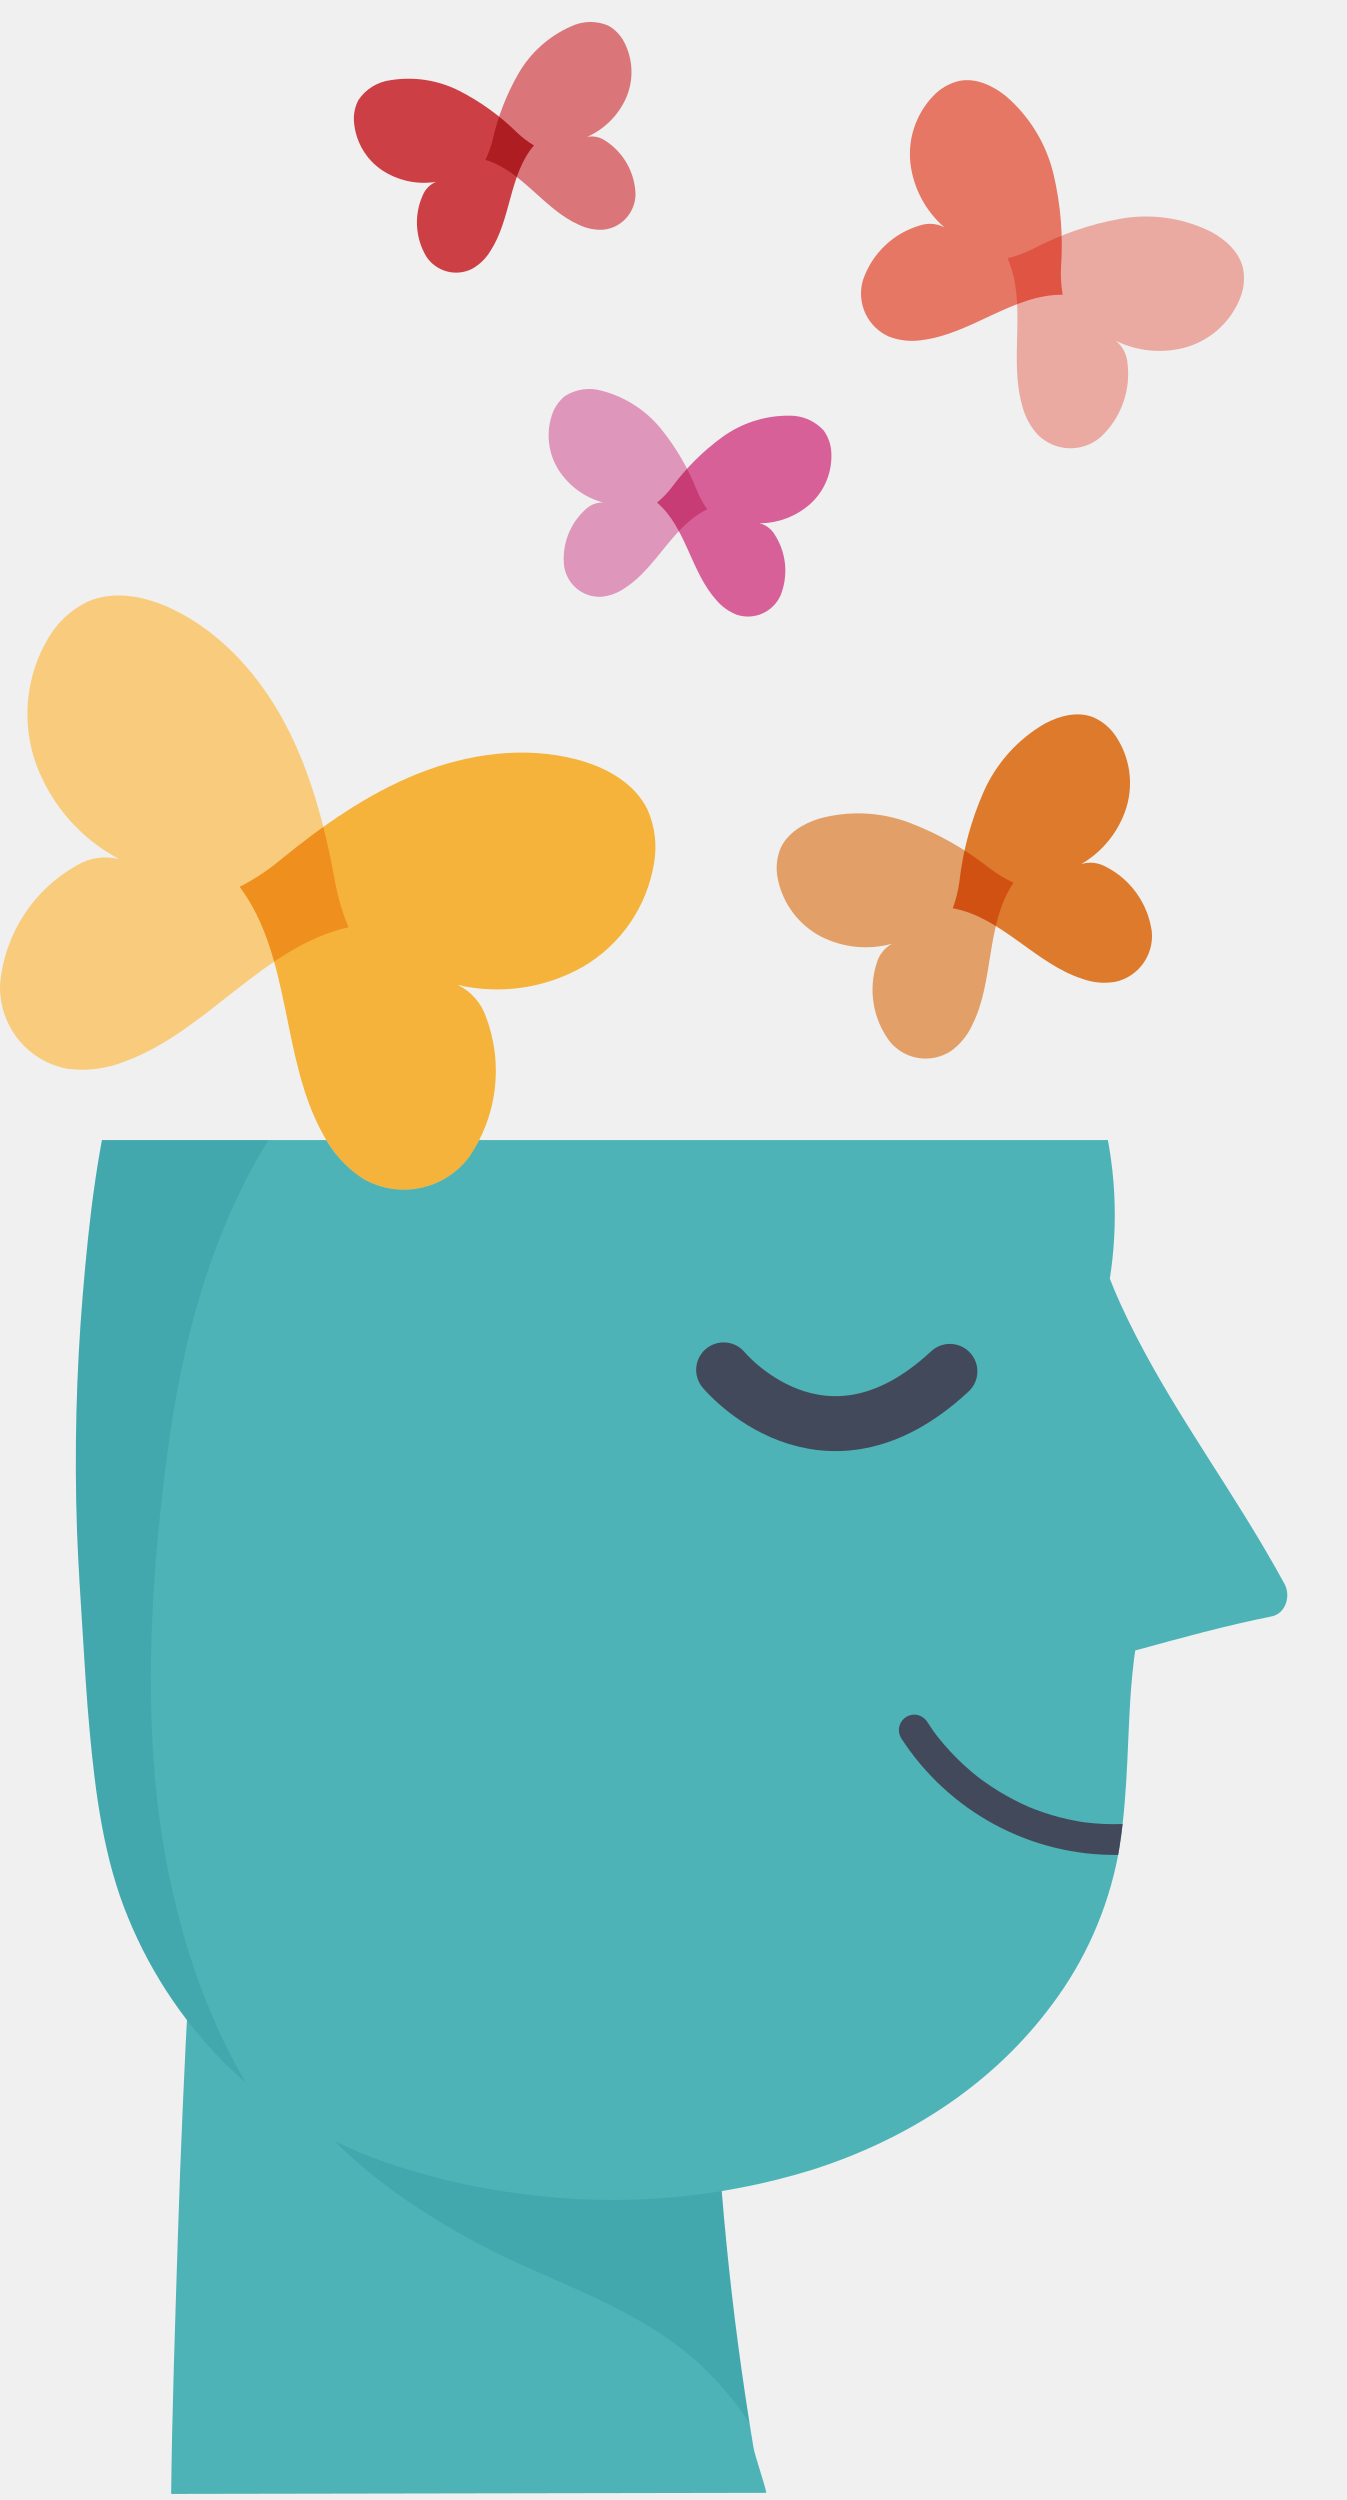
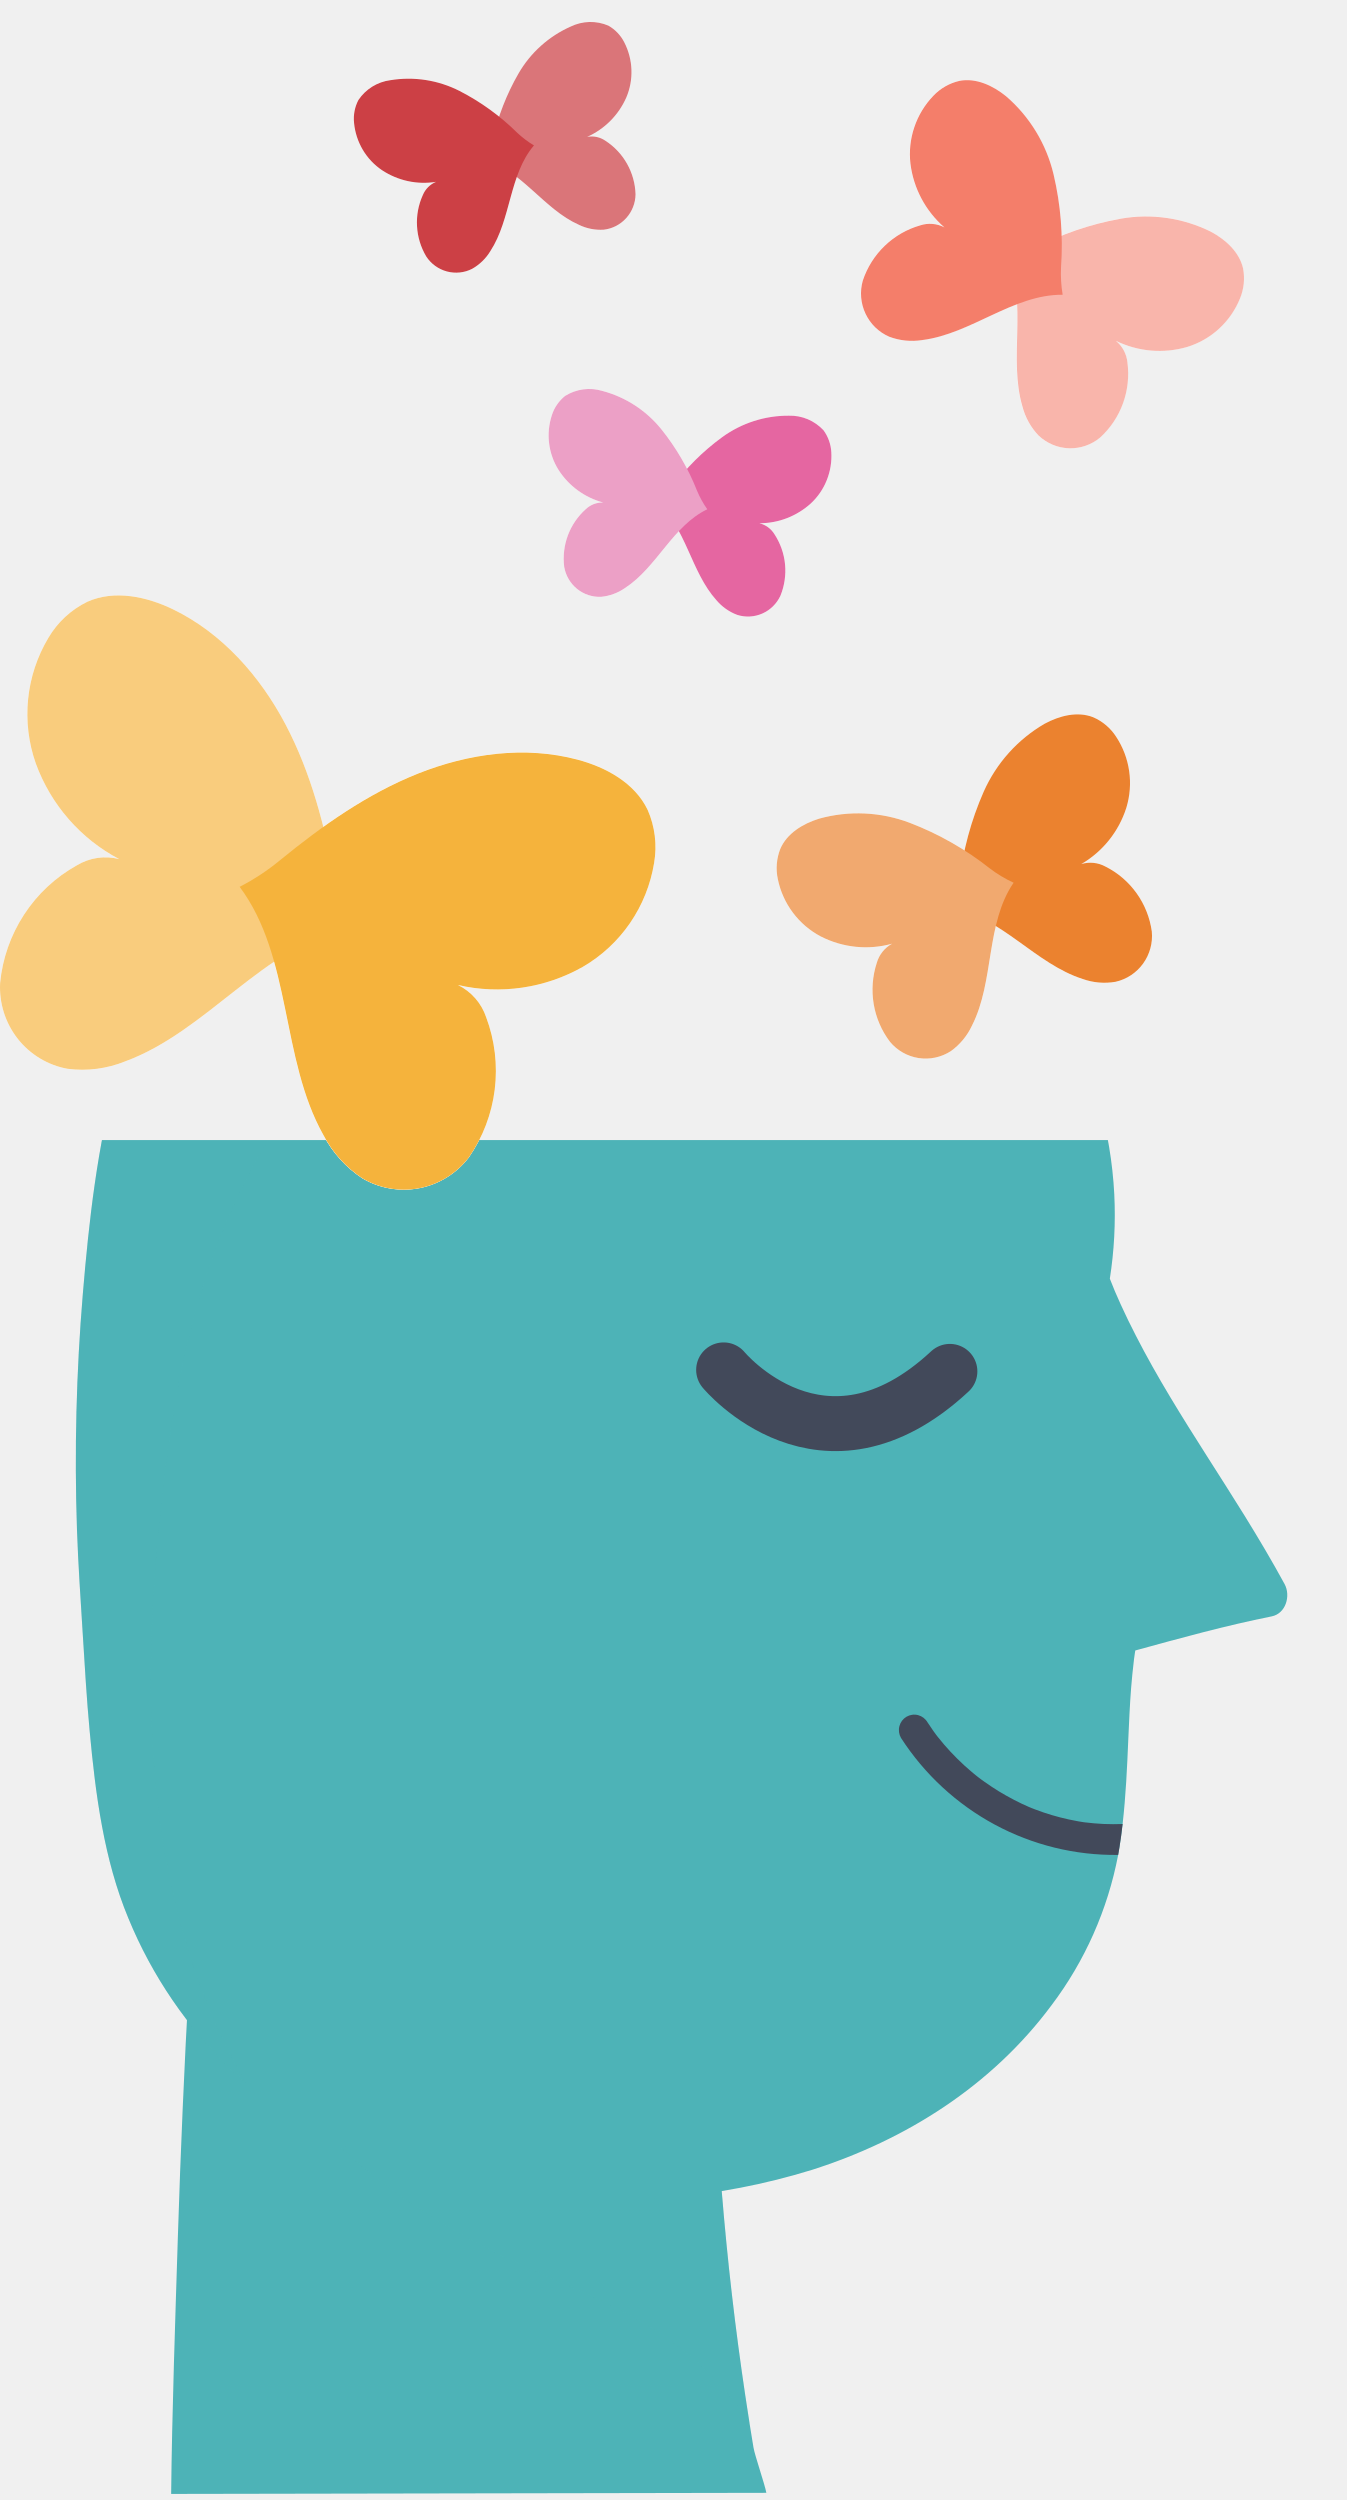
<svg xmlns="http://www.w3.org/2000/svg" width="49" height="91" viewBox="0 0 49 91" fill="none">
  <mask id="mask0" mask-type="alpha" maskUnits="userSpaceOnUse" x="0" y="41" width="49" height="50">
    <rect x="0.137" y="41.498" width="48.863" height="49.301" fill="#C4C4C4" />
  </mask>
  <g mask="url(#mask0)">
    <path d="M6.23 90.779C6.258 87.914 6.385 84.26 6.475 81.397C6.573 78.305 6.707 75.214 6.879 72.125C6.976 70.389 7.084 68.654 7.203 66.92C7.205 66.899 7.21 66.878 7.218 66.858C7.218 66.856 7.218 66.855 7.219 66.853C7.224 66.837 7.23 66.821 7.238 66.806C7.247 66.789 7.258 66.772 7.271 66.757C7.304 66.711 7.353 66.677 7.408 66.663C7.463 66.649 7.521 66.654 7.572 66.678C7.582 66.682 7.59 66.685 7.599 66.69C7.615 66.699 7.631 66.708 7.646 66.717C8.51 67.21 9.374 67.703 10.238 68.197C12.211 69.323 14.184 70.45 16.156 71.577C18.225 72.758 20.294 73.939 22.363 75.12C23.529 75.786 24.695 76.452 25.862 77.118C25.894 77.137 25.93 77.153 25.96 77.174C26.178 77.326 26.122 77.692 26.137 77.932C26.218 79.176 26.32 80.418 26.442 81.659C26.687 84.144 27.015 86.619 27.426 89.085C27.476 89.387 27.842 90.438 27.895 90.739L6.23 90.779Z" fill="#4DB3B7" />
-     <g style="mix-blend-mode:multiply" opacity="0.2">
+     <g style="mix-blend-mode:normal" opacity="0.2">
      <path d="M23.819 84.806C21.735 83.478 19.332 82.736 17.171 81.544C14.932 80.309 12.7 78.775 11.118 76.723C9.634 74.757 8.705 72.423 8.43 69.968C8.338 69.045 8.358 68.115 8.488 67.198C9.071 67.531 9.654 67.864 10.238 68.197C12.211 69.323 14.184 70.45 16.156 71.577C18.225 72.758 20.294 73.939 22.363 75.12C23.529 75.786 24.695 76.452 25.862 77.118C25.894 77.137 25.93 77.153 25.96 77.174C26.178 77.326 26.122 77.692 26.137 77.933C26.218 79.176 26.32 80.418 26.442 81.659C26.658 83.853 26.94 86.039 27.289 88.217C26.395 86.836 25.21 85.671 23.819 84.806Z" fill="#4DB3B7" />
    </g>
    <path d="M46.287 58.837C44.618 59.171 42.968 59.626 41.325 60.077C41.322 60.101 41.317 60.123 41.313 60.146C41.304 60.215 41.292 60.284 41.284 60.353C41.281 60.369 41.28 60.378 41.279 60.385C41.278 60.398 41.275 60.413 41.274 60.432C41.234 60.767 41.2 61.103 41.173 61.44C41.125 62.063 41.097 62.686 41.07 63.31C41.027 64.341 40.98 65.369 40.863 66.394C40.831 66.68 40.792 66.965 40.747 67.249C40.733 67.339 40.718 67.429 40.701 67.519C40.321 69.508 39.491 71.382 38.274 72.993C36.102 75.917 32.982 77.894 29.55 78.985C26.127 80.041 22.517 80.337 18.969 79.853C17.236 79.639 15.531 79.237 13.884 78.652C11.872 77.943 10.024 76.826 8.455 75.369C6.823 73.81 5.534 71.921 4.673 69.825C3.782 67.683 3.478 65.323 3.265 63.027C3.158 61.866 3.087 60.702 3.016 59.538C2.937 58.253 2.846 56.968 2.802 55.68C2.705 52.822 2.776 49.961 3.014 47.111C3.239 44.426 3.542 41.703 4.259 39.099C4.894 36.795 5.87 34.527 7.544 32.796C10.417 29.825 14.643 28.734 18.614 28.372C21.151 28.134 23.709 28.286 26.2 28.824C28.819 29.372 31.33 30.354 33.631 31.73C35.717 32.977 37.45 34.744 38.664 36.861C39.791 38.889 40.44 41.152 40.56 43.474C40.611 44.5 40.557 45.529 40.398 46.544C40.534 46.893 40.622 47.102 40.793 47.479C40.968 47.864 41.153 48.244 41.347 48.62C41.734 49.376 42.153 50.114 42.588 50.84C43.464 52.302 44.406 53.722 45.303 55.171C45.809 55.99 46.301 56.818 46.761 57.664C46.988 58.088 46.806 58.734 46.287 58.837Z" fill="#4DB3B7" />
    <path d="M40.863 66.394C40.831 66.68 40.792 66.965 40.747 67.249C40.733 67.339 40.718 67.429 40.701 67.519C39.135 67.539 37.588 67.159 36.206 66.414C34.825 65.669 33.651 64.585 32.796 63.26C32.759 63.196 32.735 63.126 32.725 63.053C32.715 62.979 32.719 62.905 32.738 62.833C32.757 62.761 32.789 62.694 32.833 62.635C32.878 62.576 32.933 62.527 32.996 62.489C33.06 62.452 33.13 62.428 33.203 62.418C33.275 62.407 33.349 62.412 33.42 62.431C33.491 62.45 33.557 62.482 33.616 62.527C33.674 62.572 33.724 62.628 33.761 62.692C33.832 62.799 33.903 62.906 33.977 63.011C34.01 63.056 34.043 63.102 34.077 63.148C34.083 63.154 34.088 63.161 34.093 63.169C34.094 63.17 34.095 63.17 34.095 63.171L34.093 63.17C34.094 63.172 34.096 63.174 34.098 63.175C34.1 63.178 34.102 63.18 34.104 63.183C34.105 63.184 34.107 63.185 34.108 63.187C34.108 63.188 34.109 63.189 34.111 63.19L34.111 63.192V63.193C34.114 63.195 34.116 63.198 34.117 63.199L34.118 63.2L34.118 63.203C34.125 63.209 34.131 63.217 34.136 63.224C34.281 63.408 34.433 63.585 34.591 63.755C34.756 63.932 34.927 64.102 35.104 64.264C35.193 64.345 35.284 64.426 35.375 64.502C35.419 64.538 35.462 64.575 35.506 64.61C35.531 64.63 35.556 64.65 35.581 64.669C35.583 64.671 35.584 64.672 35.588 64.676H35.588C35.59 64.677 35.591 64.677 35.593 64.679L35.594 64.681H35.595L35.6 64.685L35.602 64.686L35.609 64.691L35.612 64.695L35.615 64.696C35.634 64.71 35.659 64.729 35.659 64.729C35.678 64.744 35.697 64.757 35.717 64.773C35.755 64.8 35.794 64.829 35.833 64.856C35.918 64.918 36.005 64.977 36.092 65.034C36.266 65.15 36.443 65.259 36.625 65.36C36.813 65.466 37.005 65.567 37.2 65.659C37.284 65.698 37.366 65.736 37.45 65.772H37.451C37.452 65.773 37.454 65.773 37.456 65.775C37.457 65.775 37.458 65.776 37.459 65.776C37.462 65.777 37.465 65.778 37.467 65.78C37.469 65.781 37.472 65.782 37.475 65.782C37.5 65.792 37.537 65.807 37.552 65.814C37.596 65.831 37.641 65.848 37.686 65.866C38.082 66.017 38.489 66.138 38.904 66.228C39.019 66.254 39.136 66.277 39.253 66.297C39.304 66.305 39.356 66.314 39.406 66.322C39.419 66.324 39.443 66.327 39.463 66.331C39.468 66.331 39.472 66.332 39.477 66.332L39.479 66.333H39.481C39.484 66.333 39.488 66.333 39.491 66.334C39.714 66.361 39.936 66.381 40.163 66.392C40.397 66.402 40.629 66.403 40.863 66.394Z" fill="#42495A" />
    <path d="M26.34 49.864C26.34 49.864 29.945 54.23 34.576 49.918" stroke="#42495A" stroke-width="2" stroke-miterlimit="10" stroke-linecap="round" />
-     <g style="mix-blend-mode:multiply" opacity="0.2">
+     <g style="mix-blend-mode:normal" opacity="0.2">
      <path d="M3.014 47.112C3.239 44.426 3.542 41.703 4.259 39.099C4.894 36.795 5.87 34.528 7.545 32.796C10.417 29.825 14.643 28.734 18.614 28.373C21.151 28.134 23.709 28.287 26.201 28.825C28.82 29.372 31.331 30.354 33.631 31.73C34.073 32.002 34.501 32.295 34.913 32.606C32.015 31.517 28.924 30.937 25.837 31.195C19.083 31.761 13.005 36.019 9.567 41.833C7.603 45.156 6.625 48.948 6.113 52.753C5.577 56.729 5.292 60.843 5.653 64.846C5.982 68.491 6.993 72.495 8.946 75.805C8.78 75.664 8.616 75.52 8.456 75.37C6.823 73.811 5.534 71.921 4.673 69.826C3.782 67.684 3.478 65.323 3.265 63.027C3.158 61.866 3.087 60.703 3.016 59.539C2.937 58.253 2.846 56.968 2.802 55.68C2.706 52.822 2.776 49.961 3.014 47.112Z" fill="#4DB3B7" />
    </g>
  </g>
-   <g style="mix-blend-mode:multiply">
+   <g style="mix-blend-mode:normal">
    <path d="M40.63 26.821C40.427 26.504 40.135 26.256 39.791 26.107C39.221 25.883 38.568 26.051 38.028 26.342C37.047 26.91 36.269 27.776 35.806 28.818C35.349 29.855 35.051 30.956 34.923 32.083C34.878 32.417 34.797 32.746 34.681 33.062C36.457 33.382 37.692 35.085 39.411 35.635C39.794 35.772 40.206 35.807 40.606 35.737C41.009 35.647 41.366 35.411 41.609 35.074C41.852 34.737 41.965 34.323 41.926 33.908C41.857 33.405 41.666 32.926 41.372 32.514C41.078 32.102 40.688 31.768 40.237 31.542C40.104 31.47 39.958 31.424 39.806 31.409C39.656 31.393 39.503 31.409 39.358 31.453C40.139 30.999 40.724 30.268 40.999 29.402C41.13 28.971 41.166 28.516 41.102 28.07C41.038 27.623 40.877 27.197 40.63 26.821Z" fill="white" />
  </g>
-   <g style="mix-blend-mode:multiply">
+   <g style="mix-blend-mode:normal">
    <path d="M28.314 32.005C28.234 31.636 28.265 31.252 28.402 30.901C28.645 30.334 29.223 29.985 29.807 29.802C30.898 29.497 32.056 29.55 33.115 29.951C34.166 30.353 35.151 30.914 36.035 31.615C36.303 31.818 36.591 31.991 36.895 32.131C35.871 33.629 36.202 35.712 35.38 37.332C35.206 37.703 34.942 38.023 34.611 38.261C34.264 38.486 33.847 38.576 33.438 38.513C33.03 38.45 32.659 38.24 32.394 37.92C32.088 37.516 31.885 37.043 31.802 36.542C31.719 36.041 31.758 35.527 31.916 35.045C31.958 34.898 32.029 34.761 32.125 34.642C32.22 34.523 32.338 34.424 32.472 34.351C31.603 34.592 30.676 34.496 29.873 34.085C29.477 33.876 29.131 33.581 28.862 33.221C28.592 32.862 28.405 32.446 28.314 32.005Z" fill="white" />
  </g>
-   <g style="mix-blend-mode:multiply">
+   <g style="mix-blend-mode:normal">
    <path d="M40.63 26.821C40.427 26.504 40.135 26.256 39.791 26.107C39.221 25.883 38.568 26.051 38.028 26.342C37.047 26.91 36.269 27.776 35.806 28.818C35.349 29.855 35.051 30.956 34.923 32.083C34.878 32.417 34.797 32.746 34.681 33.062C36.457 33.382 37.692 35.085 39.411 35.635C39.794 35.772 40.206 35.807 40.606 35.737C41.009 35.647 41.366 35.411 41.609 35.074C41.852 34.737 41.965 34.323 41.926 33.908C41.857 33.405 41.666 32.926 41.372 32.514C41.078 32.102 40.688 31.768 40.237 31.542C40.104 31.47 39.958 31.424 39.806 31.409C39.656 31.393 39.503 31.409 39.358 31.453C40.139 30.999 40.724 30.268 40.999 29.402C41.13 28.971 41.166 28.516 41.102 28.07C41.038 27.623 40.877 27.197 40.63 26.821Z" fill="#EB822F" />
  </g>
-   <g style="mix-blend-mode:multiply">
+   <g style="mix-blend-mode:normal">
    <path d="M28.314 32.005C28.234 31.636 28.265 31.252 28.402 30.901C28.645 30.334 29.223 29.985 29.807 29.802C30.898 29.497 32.056 29.55 33.115 29.951C34.166 30.353 35.151 30.914 36.035 31.615C36.303 31.818 36.591 31.991 36.895 32.131C35.871 33.629 36.202 35.712 35.38 37.332C35.206 37.703 34.942 38.023 34.611 38.261C34.264 38.486 33.847 38.576 33.438 38.513C33.03 38.45 32.659 38.24 32.394 37.92C32.088 37.516 31.885 37.043 31.802 36.542C31.719 36.041 31.758 35.527 31.916 35.045C31.958 34.898 32.029 34.761 32.125 34.642C32.22 34.523 32.338 34.424 32.472 34.351C31.603 34.592 30.676 34.496 29.873 34.085C29.477 33.876 29.131 33.581 28.862 33.221C28.592 32.862 28.405 32.446 28.314 32.005Z" fill="#F1A96F" />
  </g>
-   <g style="mix-blend-mode:multiply">
+   <g style="mix-blend-mode:normal">
    <path d="M45.128 10.869C45.274 10.522 45.314 10.139 45.243 9.768C45.108 9.166 44.603 8.715 44.062 8.427C43.046 7.925 41.898 7.761 40.784 7.959C39.677 8.159 38.606 8.527 37.61 9.052C37.31 9.202 36.995 9.318 36.67 9.399C37.403 11.062 36.699 13.048 37.211 14.793C37.314 15.19 37.516 15.553 37.797 15.849C38.097 16.135 38.491 16.3 38.903 16.315C39.316 16.329 39.72 16.191 40.038 15.926C40.412 15.586 40.698 15.159 40.871 14.681C41.045 14.204 41.1 13.692 41.033 13.188C41.018 13.036 40.973 12.888 40.901 12.754C40.829 12.619 40.731 12.5 40.613 12.404C41.423 12.801 42.351 12.88 43.216 12.624C43.644 12.493 44.037 12.267 44.368 11.964C44.698 11.66 44.958 11.286 45.128 10.869Z" fill="white" />
  </g>
-   <g style="mix-blend-mode:multiply">
+   <g style="mix-blend-mode:normal">
    <path d="M33.968 3.486C34.226 3.213 34.558 3.023 34.923 2.941C35.524 2.826 36.136 3.113 36.613 3.499C37.474 4.239 38.081 5.236 38.346 6.346C38.605 7.45 38.697 8.587 38.617 9.719C38.601 10.056 38.62 10.394 38.676 10.726C36.873 10.711 35.348 12.155 33.558 12.376C33.157 12.439 32.746 12.398 32.365 12.255C31.985 12.091 31.677 11.793 31.5 11.417C31.323 11.041 31.287 10.612 31.401 10.212C31.561 9.73 31.836 9.295 32.2 8.945C32.565 8.594 33.008 8.339 33.493 8.2C33.637 8.153 33.789 8.136 33.941 8.149C34.092 8.162 34.239 8.205 34.373 8.276C33.689 7.684 33.248 6.857 33.135 5.955C33.084 5.507 33.133 5.053 33.277 4.626C33.421 4.199 33.657 3.81 33.968 3.486Z" fill="white" />
  </g>
-   <g style="mix-blend-mode:multiply">
+   <g style="mix-blend-mode:normal">
    <path d="M45.133 10.872C45.279 10.524 45.318 10.141 45.248 9.771C45.112 9.169 44.608 8.717 44.067 8.429C43.051 7.928 41.903 7.764 40.789 7.961C39.682 8.161 38.611 8.529 37.614 9.054C37.315 9.204 37 9.32 36.675 9.401C37.408 11.064 36.703 13.05 37.216 14.795C37.319 15.192 37.52 15.556 37.802 15.851C38.102 16.137 38.495 16.303 38.908 16.317C39.321 16.331 39.724 16.193 40.043 15.928C40.417 15.588 40.703 15.161 40.876 14.684C41.05 14.207 41.105 13.694 41.038 13.191C41.023 13.039 40.978 12.891 40.906 12.756C40.834 12.621 40.736 12.502 40.618 12.406C41.428 12.803 42.356 12.882 43.221 12.627C43.648 12.495 44.042 12.269 44.372 11.966C44.703 11.662 44.963 11.289 45.133 10.872Z" fill="#F9B5AB" />
  </g>
-   <g style="mix-blend-mode:multiply">
+   <g style="mix-blend-mode:normal">
    <path d="M33.973 3.488C34.231 3.215 34.563 3.026 34.928 2.943C35.529 2.829 36.14 3.115 36.618 3.501C37.479 4.242 38.086 5.238 38.35 6.348C38.61 7.452 38.702 8.589 38.622 9.721C38.605 10.058 38.625 10.396 38.681 10.729C36.877 10.713 35.353 12.157 33.563 12.379C33.161 12.442 32.75 12.4 32.369 12.257C31.99 12.093 31.682 11.795 31.505 11.419C31.327 11.043 31.292 10.614 31.406 10.214C31.566 9.732 31.84 9.297 32.205 8.947C32.569 8.597 33.013 8.341 33.498 8.203C33.642 8.156 33.794 8.138 33.945 8.151C34.097 8.164 34.244 8.207 34.378 8.278C33.694 7.687 33.252 6.859 33.14 5.957C33.089 5.509 33.137 5.055 33.282 4.628C33.425 4.202 33.662 3.812 33.973 3.488Z" fill="#F47E6A" />
  </g>
-   <g style="mix-blend-mode:multiply">
+   <g style="mix-blend-mode:normal">
    <path d="M30.26 16.462C30.245 16.173 30.146 15.894 29.975 15.661C29.814 15.488 29.618 15.351 29.401 15.259C29.183 15.168 28.949 15.124 28.713 15.131C27.843 15.126 26.994 15.399 26.288 15.912C25.588 16.423 24.969 17.039 24.453 17.738C24.294 17.943 24.115 18.13 23.917 18.295C24.975 19.199 25.145 20.812 26.077 21.847C26.28 22.087 26.54 22.271 26.833 22.381C27.135 22.478 27.462 22.46 27.753 22.331C28.043 22.201 28.277 21.97 28.41 21.679C28.556 21.317 28.613 20.925 28.575 20.536C28.537 20.148 28.405 19.774 28.192 19.448C28.131 19.348 28.051 19.261 27.957 19.192C27.862 19.123 27.755 19.073 27.642 19.046C28.334 19.048 29.003 18.79 29.517 18.322C29.77 18.087 29.967 17.798 30.095 17.476C30.224 17.155 30.28 16.808 30.26 16.462Z" fill="white" />
  </g>
-   <g style="mix-blend-mode:multiply">
+   <g style="mix-blend-mode:normal">
    <path d="M20.088 15.112C20.176 14.836 20.344 14.592 20.569 14.412C20.769 14.287 20.993 14.205 21.227 14.174C21.46 14.142 21.698 14.161 21.924 14.229C22.765 14.451 23.515 14.937 24.066 15.616C24.611 16.293 25.051 17.05 25.371 17.86C25.471 18.099 25.596 18.326 25.745 18.538C24.491 19.135 23.914 20.649 22.748 21.405C22.491 21.584 22.192 21.694 21.881 21.724C21.564 21.738 21.253 21.636 21.005 21.435C20.758 21.234 20.591 20.949 20.537 20.634C20.489 20.246 20.535 19.853 20.671 19.487C20.808 19.122 21.03 18.795 21.32 18.536C21.404 18.455 21.504 18.392 21.613 18.349C21.722 18.308 21.838 18.288 21.955 18.291C21.285 18.113 20.705 17.689 20.329 17.102C20.145 16.809 20.029 16.478 19.987 16.134C19.945 15.79 19.98 15.441 20.088 15.112Z" fill="white" />
  </g>
-   <g style="mix-blend-mode:multiply">
+   <g style="mix-blend-mode:normal">
    <path d="M30.26 16.462C30.245 16.173 30.146 15.894 29.975 15.661C29.814 15.488 29.618 15.351 29.401 15.259C29.183 15.168 28.949 15.124 28.713 15.131C27.843 15.126 26.994 15.399 26.288 15.912C25.588 16.423 24.969 17.039 24.453 17.738C24.294 17.943 24.115 18.13 23.917 18.295C24.975 19.199 25.145 20.812 26.077 21.847C26.28 22.087 26.54 22.271 26.833 22.381C27.135 22.478 27.462 22.46 27.753 22.331C28.043 22.201 28.277 21.97 28.41 21.679C28.556 21.317 28.613 20.925 28.575 20.536C28.537 20.148 28.405 19.774 28.192 19.448C28.131 19.348 28.051 19.261 27.957 19.192C27.862 19.123 27.755 19.073 27.642 19.046C28.334 19.048 29.003 18.79 29.517 18.322C29.77 18.087 29.967 17.798 30.095 17.476C30.224 17.155 30.28 16.808 30.26 16.462Z" fill="#E566A1" />
  </g>
-   <g style="mix-blend-mode:multiply">
+   <g style="mix-blend-mode:normal">
    <path d="M20.088 15.112C20.176 14.836 20.344 14.592 20.569 14.412C20.769 14.287 20.993 14.205 21.227 14.174C21.46 14.142 21.698 14.161 21.924 14.229C22.765 14.451 23.515 14.937 24.066 15.616C24.611 16.293 25.051 17.05 25.371 17.86C25.471 18.099 25.596 18.326 25.745 18.538C24.491 19.135 23.914 20.649 22.748 21.405C22.491 21.584 22.192 21.694 21.881 21.724C21.564 21.738 21.253 21.636 21.005 21.435C20.758 21.234 20.591 20.949 20.537 20.634C20.489 20.246 20.535 19.853 20.671 19.487C20.808 19.122 21.03 18.795 21.32 18.536C21.404 18.455 21.504 18.392 21.613 18.349C21.722 18.308 21.838 18.288 21.955 18.291C21.285 18.113 20.705 17.689 20.329 17.102C20.145 16.809 20.029 16.478 19.987 16.134C19.945 15.79 19.98 15.441 20.088 15.112Z" fill="#ECA0C6" />
  </g>
  <path d="M22.728 1.548C22.598 1.289 22.395 1.075 22.145 0.933C21.928 0.84 21.694 0.795 21.458 0.8C21.223 0.806 20.991 0.861 20.778 0.964C19.981 1.316 19.315 1.913 18.876 2.67C18.441 3.424 18.123 4.241 17.932 5.091C17.87 5.343 17.781 5.587 17.667 5.82C18.998 6.213 19.801 7.618 21.07 8.182C21.351 8.319 21.663 8.38 21.974 8.361C22.29 8.326 22.582 8.175 22.795 7.938C23.009 7.701 23.129 7.394 23.134 7.074C23.122 6.683 23.016 6.302 22.825 5.962C22.634 5.622 22.364 5.335 22.038 5.124C21.942 5.057 21.834 5.01 21.72 4.986C21.606 4.961 21.488 4.96 21.373 4.982C22.007 4.7 22.515 4.191 22.796 3.552C22.933 3.234 22.997 2.889 22.985 2.542C22.973 2.196 22.885 1.856 22.728 1.548Z" fill="white" />
  <path d="M12.888 4.477C12.857 4.188 12.912 3.897 13.046 3.641C13.178 3.444 13.35 3.278 13.551 3.153C13.752 3.029 13.977 2.949 14.21 2.919C15.069 2.778 15.95 2.915 16.726 3.31C17.497 3.705 18.203 4.217 18.821 4.827C19.009 5.004 19.215 5.161 19.436 5.293C18.53 6.352 18.61 7.972 17.849 9.141C17.686 9.41 17.457 9.632 17.184 9.786C16.901 9.93 16.575 9.963 16.268 9.881C15.961 9.799 15.694 9.607 15.518 9.34C15.318 9.006 15.202 8.627 15.18 8.237C15.157 7.847 15.229 7.458 15.39 7.103C15.435 6.994 15.5 6.895 15.583 6.812C15.666 6.729 15.764 6.664 15.872 6.619C15.188 6.73 14.488 6.579 13.908 6.197C13.622 6.005 13.382 5.75 13.206 5.453C13.03 5.155 12.921 4.822 12.888 4.477Z" fill="white" />
-   <g style="mix-blend-mode:multiply">
+   <g style="mix-blend-mode:normal">
    <path d="M22.728 1.548C22.598 1.289 22.395 1.075 22.145 0.933C21.928 0.84 21.694 0.795 21.458 0.8C21.223 0.806 20.991 0.861 20.778 0.964C19.981 1.316 19.315 1.913 18.876 2.67C18.441 3.424 18.123 4.241 17.932 5.091C17.87 5.343 17.781 5.587 17.667 5.82C18.998 6.213 19.801 7.618 21.07 8.182C21.351 8.319 21.663 8.38 21.974 8.361C22.29 8.326 22.582 8.175 22.795 7.938C23.009 7.701 23.129 7.394 23.134 7.074C23.122 6.683 23.016 6.302 22.825 5.962C22.634 5.622 22.364 5.335 22.038 5.124C21.942 5.057 21.834 5.01 21.72 4.986C21.606 4.961 21.488 4.96 21.373 4.982C22.007 4.7 22.515 4.191 22.796 3.552C22.933 3.234 22.997 2.889 22.985 2.542C22.973 2.196 22.885 1.856 22.728 1.548Z" fill="#DA7579" />
  </g>
-   <g style="mix-blend-mode:multiply">
+   <g style="mix-blend-mode:normal">
    <path d="M12.888 4.477C12.857 4.188 12.912 3.897 13.046 3.641C13.178 3.444 13.35 3.278 13.551 3.153C13.752 3.029 13.977 2.949 14.21 2.919C15.069 2.778 15.95 2.915 16.726 3.31C17.497 3.705 18.203 4.217 18.821 4.827C19.009 5.004 19.215 5.161 19.436 5.293C18.53 6.352 18.61 7.972 17.849 9.141C17.686 9.41 17.457 9.632 17.184 9.786C16.901 9.93 16.575 9.963 16.268 9.881C15.961 9.799 15.694 9.607 15.518 9.34C15.318 9.006 15.202 8.627 15.18 8.237C15.157 7.847 15.229 7.458 15.39 7.103C15.435 6.994 15.5 6.895 15.583 6.812C15.666 6.729 15.764 6.664 15.872 6.619C15.188 6.73 14.488 6.579 13.908 6.197C13.622 6.005 13.382 5.75 13.206 5.453C13.03 5.155 12.921 4.822 12.888 4.477Z" fill="#CC4045" />
  </g>
-   <g style="mix-blend-mode:multiply">
+   <g style="mix-blend-mode:normal">
    <path d="M23.805 31.411C23.917 30.756 23.835 30.083 23.568 29.476C23.099 28.498 22.056 27.926 21.015 27.648C19.104 27.14 17.045 27.426 15.207 28.159C13.369 28.892 11.728 30.05 10.193 31.306C9.737 31.683 9.243 32.009 8.718 32.278C10.63 34.836 10.203 38.525 11.768 41.313C12.101 41.953 12.59 42.495 13.189 42.889C13.817 43.26 14.557 43.386 15.27 43.245C15.984 43.104 16.622 42.706 17.064 42.124C17.572 41.39 17.894 40.543 18.003 39.655C18.113 38.768 18.006 37.866 17.692 37.03C17.607 36.775 17.472 36.539 17.295 36.337C17.118 36.134 16.904 35.969 16.663 35.852C18.21 36.209 19.833 35.972 21.216 35.187C21.897 34.79 22.483 34.245 22.93 33.592C23.378 32.939 23.677 32.194 23.805 31.411Z" fill="white" />
  </g>
  <path d="M1.76 23.22C2.095 22.648 2.591 22.19 3.184 21.902C4.17 21.465 5.331 21.712 6.302 22.182C8.084 23.046 9.467 24.611 10.394 26.371C11.322 28.132 11.827 30.088 12.188 32.048C12.292 32.633 12.459 33.205 12.686 33.753C9.586 34.449 7.54 37.536 4.556 38.634C3.892 38.903 3.171 38.996 2.461 38.904C1.745 38.775 1.101 38.387 0.648 37.813C0.196 37.239 -0.033 36.518 0.004 35.785C0.089 34.895 0.389 34.039 0.876 33.292C1.363 32.544 2.024 31.928 2.8 31.497C3.03 31.359 3.284 31.268 3.548 31.229C3.813 31.191 4.082 31.206 4.341 31.273C2.934 30.533 1.851 29.291 1.303 27.789C1.04 27.041 0.944 26.243 1.023 25.453C1.102 24.663 1.354 23.9 1.76 23.22Z" fill="white" />
  <path d="M23.809 31.413C23.922 30.759 23.84 30.085 23.573 29.478C23.104 28.5 22.061 27.928 21.019 27.651C19.108 27.142 17.05 27.428 15.212 28.161C13.374 28.895 11.732 30.053 10.197 31.309C9.742 31.685 9.248 32.011 8.723 32.28C10.635 34.839 10.207 38.528 11.773 41.316C12.105 41.955 12.595 42.498 13.194 42.892C13.822 43.262 14.562 43.389 15.275 43.248C15.989 43.107 16.627 42.708 17.069 42.126C17.576 41.392 17.899 40.545 18.008 39.658C18.117 38.77 18.011 37.869 17.697 37.032C17.612 36.777 17.477 36.541 17.3 36.339C17.123 36.137 16.909 35.972 16.668 35.854C18.215 36.211 19.838 35.974 21.22 35.19C21.902 34.792 22.488 34.248 22.935 33.595C23.383 32.942 23.681 32.197 23.809 31.413Z" fill="white" />
-   <g style="mix-blend-mode:multiply">
+   <g style="mix-blend-mode:normal">
    <path d="M1.76 23.22C2.095 22.648 2.591 22.19 3.184 21.902C4.17 21.465 5.331 21.712 6.302 22.182C8.084 23.046 9.467 24.611 10.394 26.371C11.322 28.132 11.827 30.088 12.188 32.048C12.292 32.633 12.459 33.205 12.686 33.753C9.586 34.449 7.54 37.536 4.556 38.634C3.892 38.903 3.171 38.996 2.461 38.904C1.745 38.775 1.101 38.387 0.648 37.813C0.196 37.239 -0.033 36.518 0.004 35.785C0.089 34.895 0.389 34.039 0.876 33.292C1.363 32.544 2.024 31.928 2.8 31.497C3.03 31.359 3.284 31.268 3.548 31.229C3.813 31.191 4.082 31.206 4.341 31.273C2.934 30.533 1.851 29.291 1.303 27.789C1.04 27.041 0.944 26.243 1.023 25.453C1.102 24.663 1.354 23.9 1.76 23.22Z" fill="#F9CC7D" />
  </g>
-   <g style="mix-blend-mode:multiply">
+   <g style="mix-blend-mode:normal">
    <path d="M23.809 31.413C23.922 30.759 23.84 30.085 23.573 29.478C23.104 28.5 22.061 27.928 21.019 27.651C19.108 27.142 17.05 27.428 15.212 28.161C13.374 28.895 11.732 30.053 10.197 31.309C9.742 31.685 9.248 32.011 8.723 32.28C10.635 34.839 10.207 38.528 11.773 41.316C12.105 41.955 12.595 42.498 13.194 42.892C13.822 43.262 14.562 43.389 15.275 43.248C15.989 43.107 16.627 42.708 17.069 42.126C17.576 41.392 17.899 40.545 18.008 39.658C18.117 38.77 18.011 37.869 17.697 37.032C17.612 36.777 17.477 36.541 17.3 36.339C17.123 36.137 16.909 35.972 16.668 35.854C18.215 36.211 19.838 35.974 21.22 35.19C21.902 34.792 22.488 34.248 22.935 33.595C23.383 32.942 23.681 32.197 23.809 31.413Z" fill="#F5B33C" />
  </g>
</svg>
